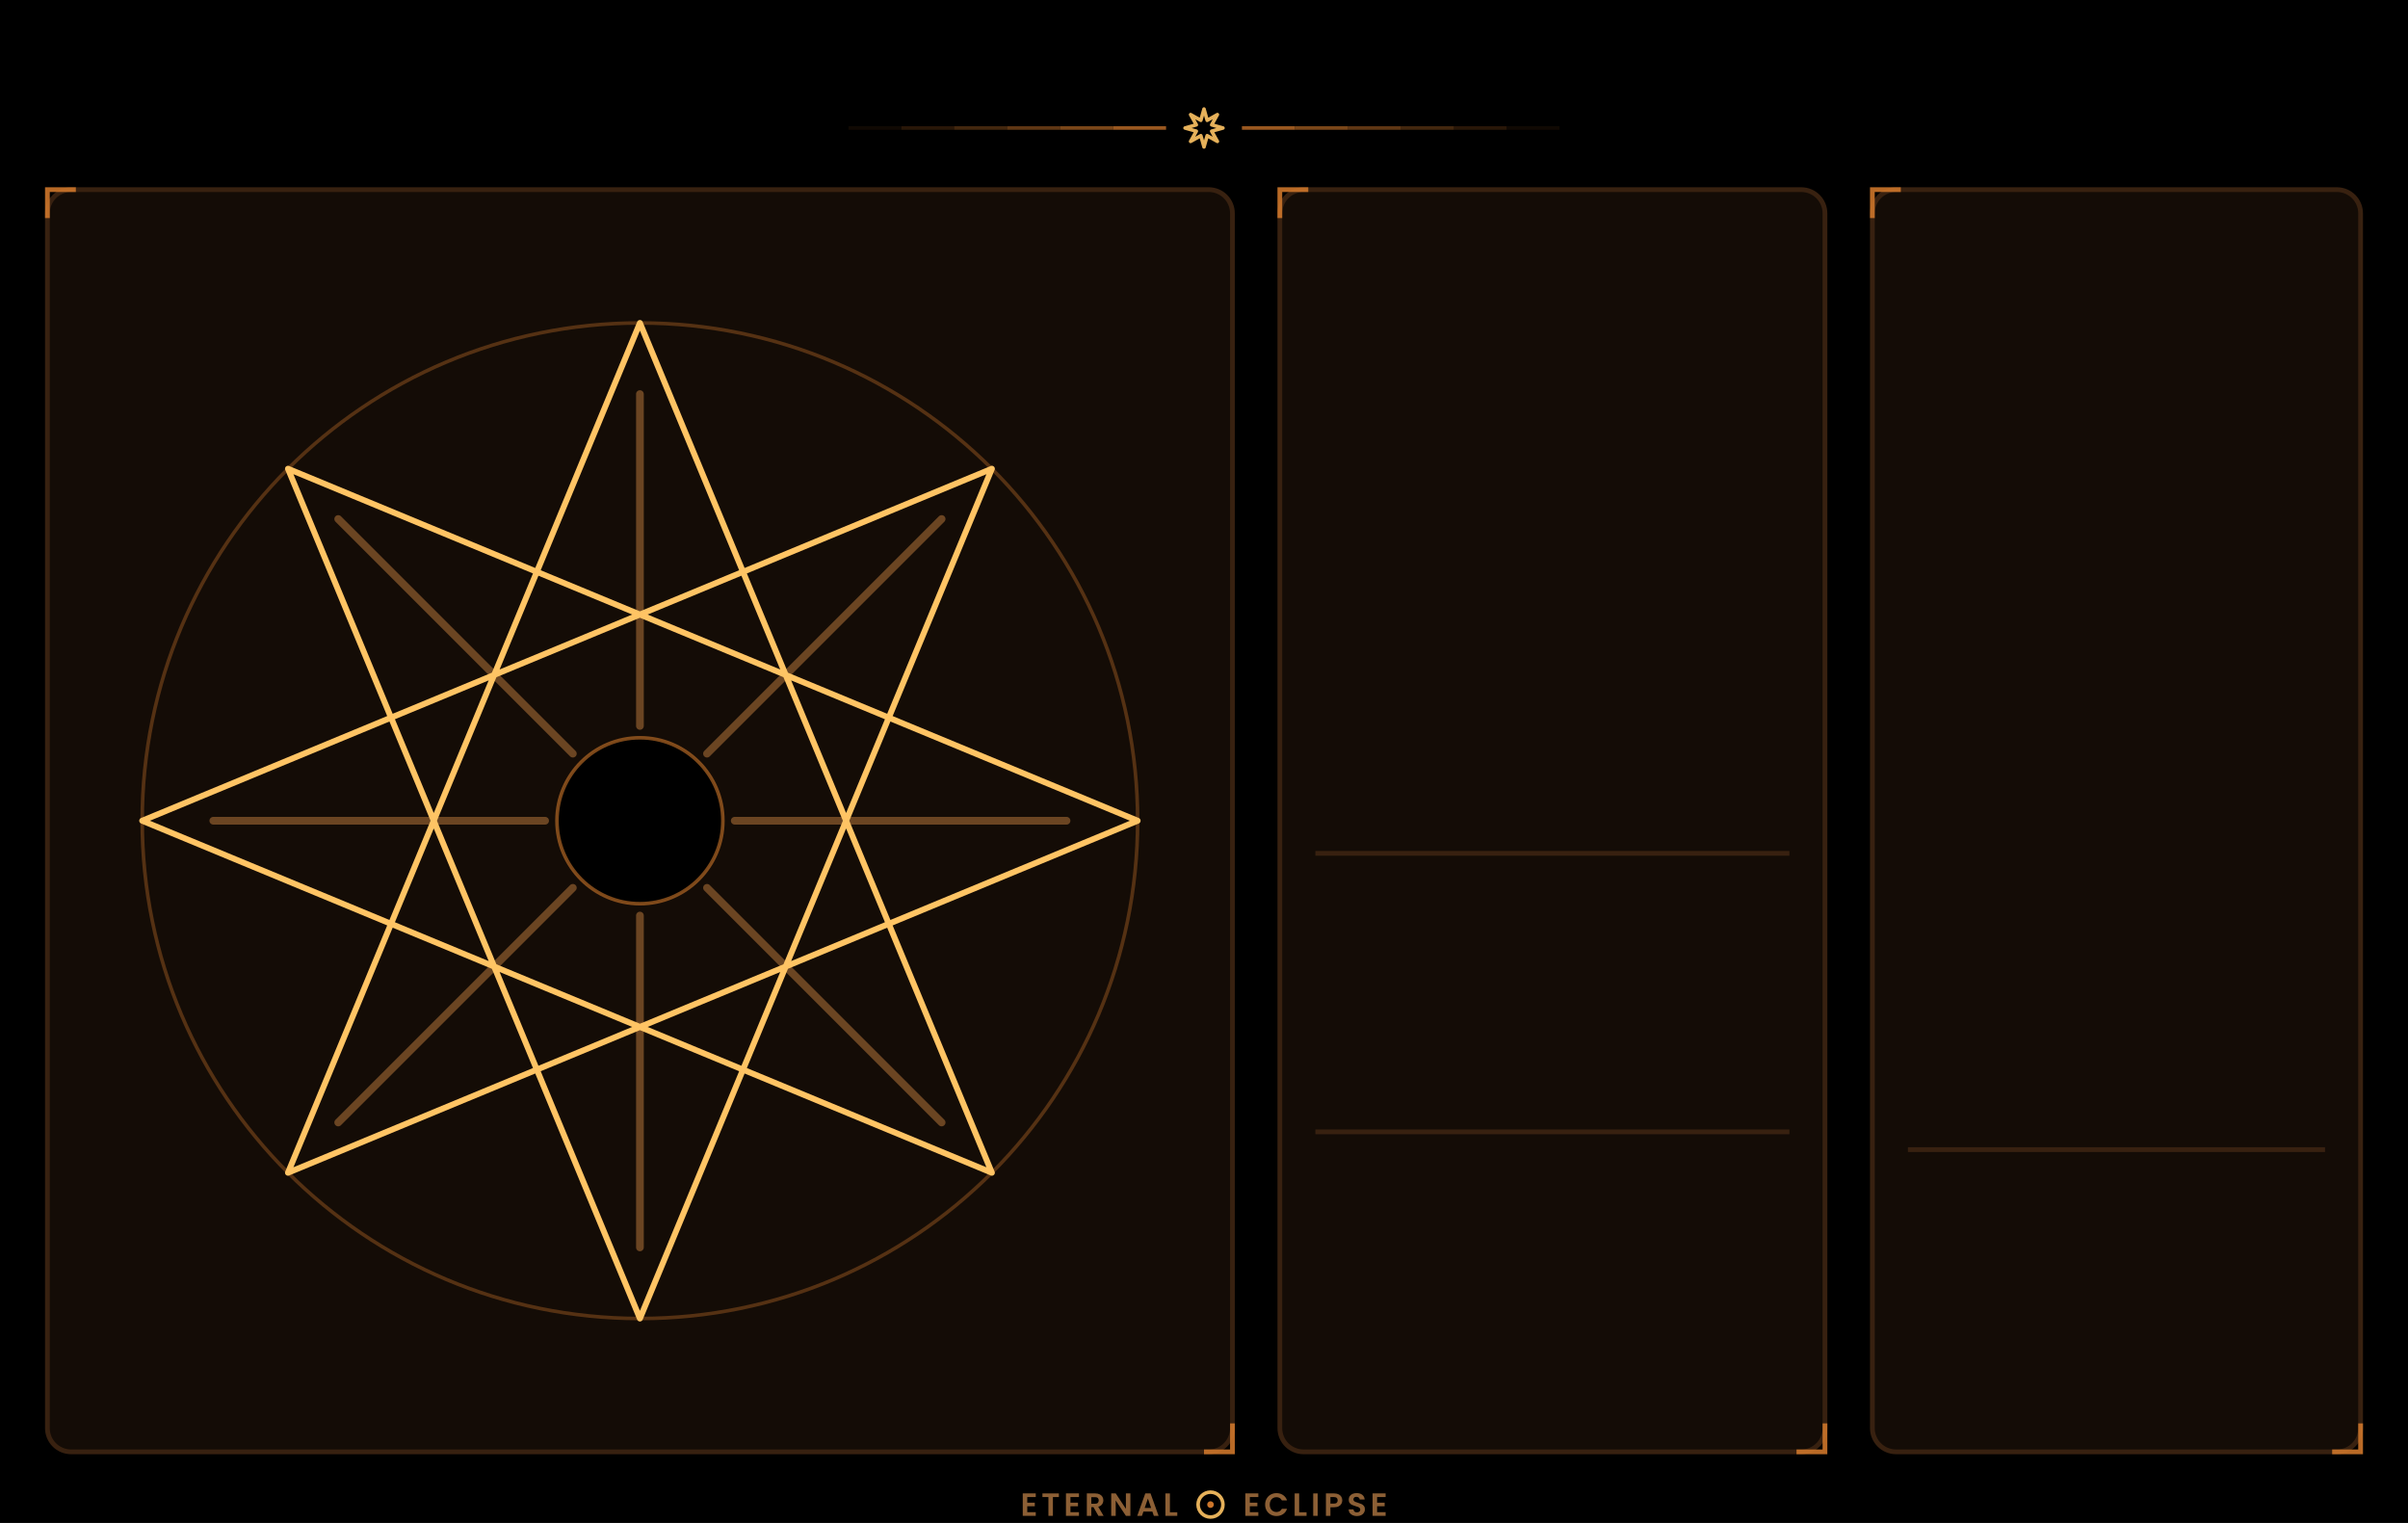
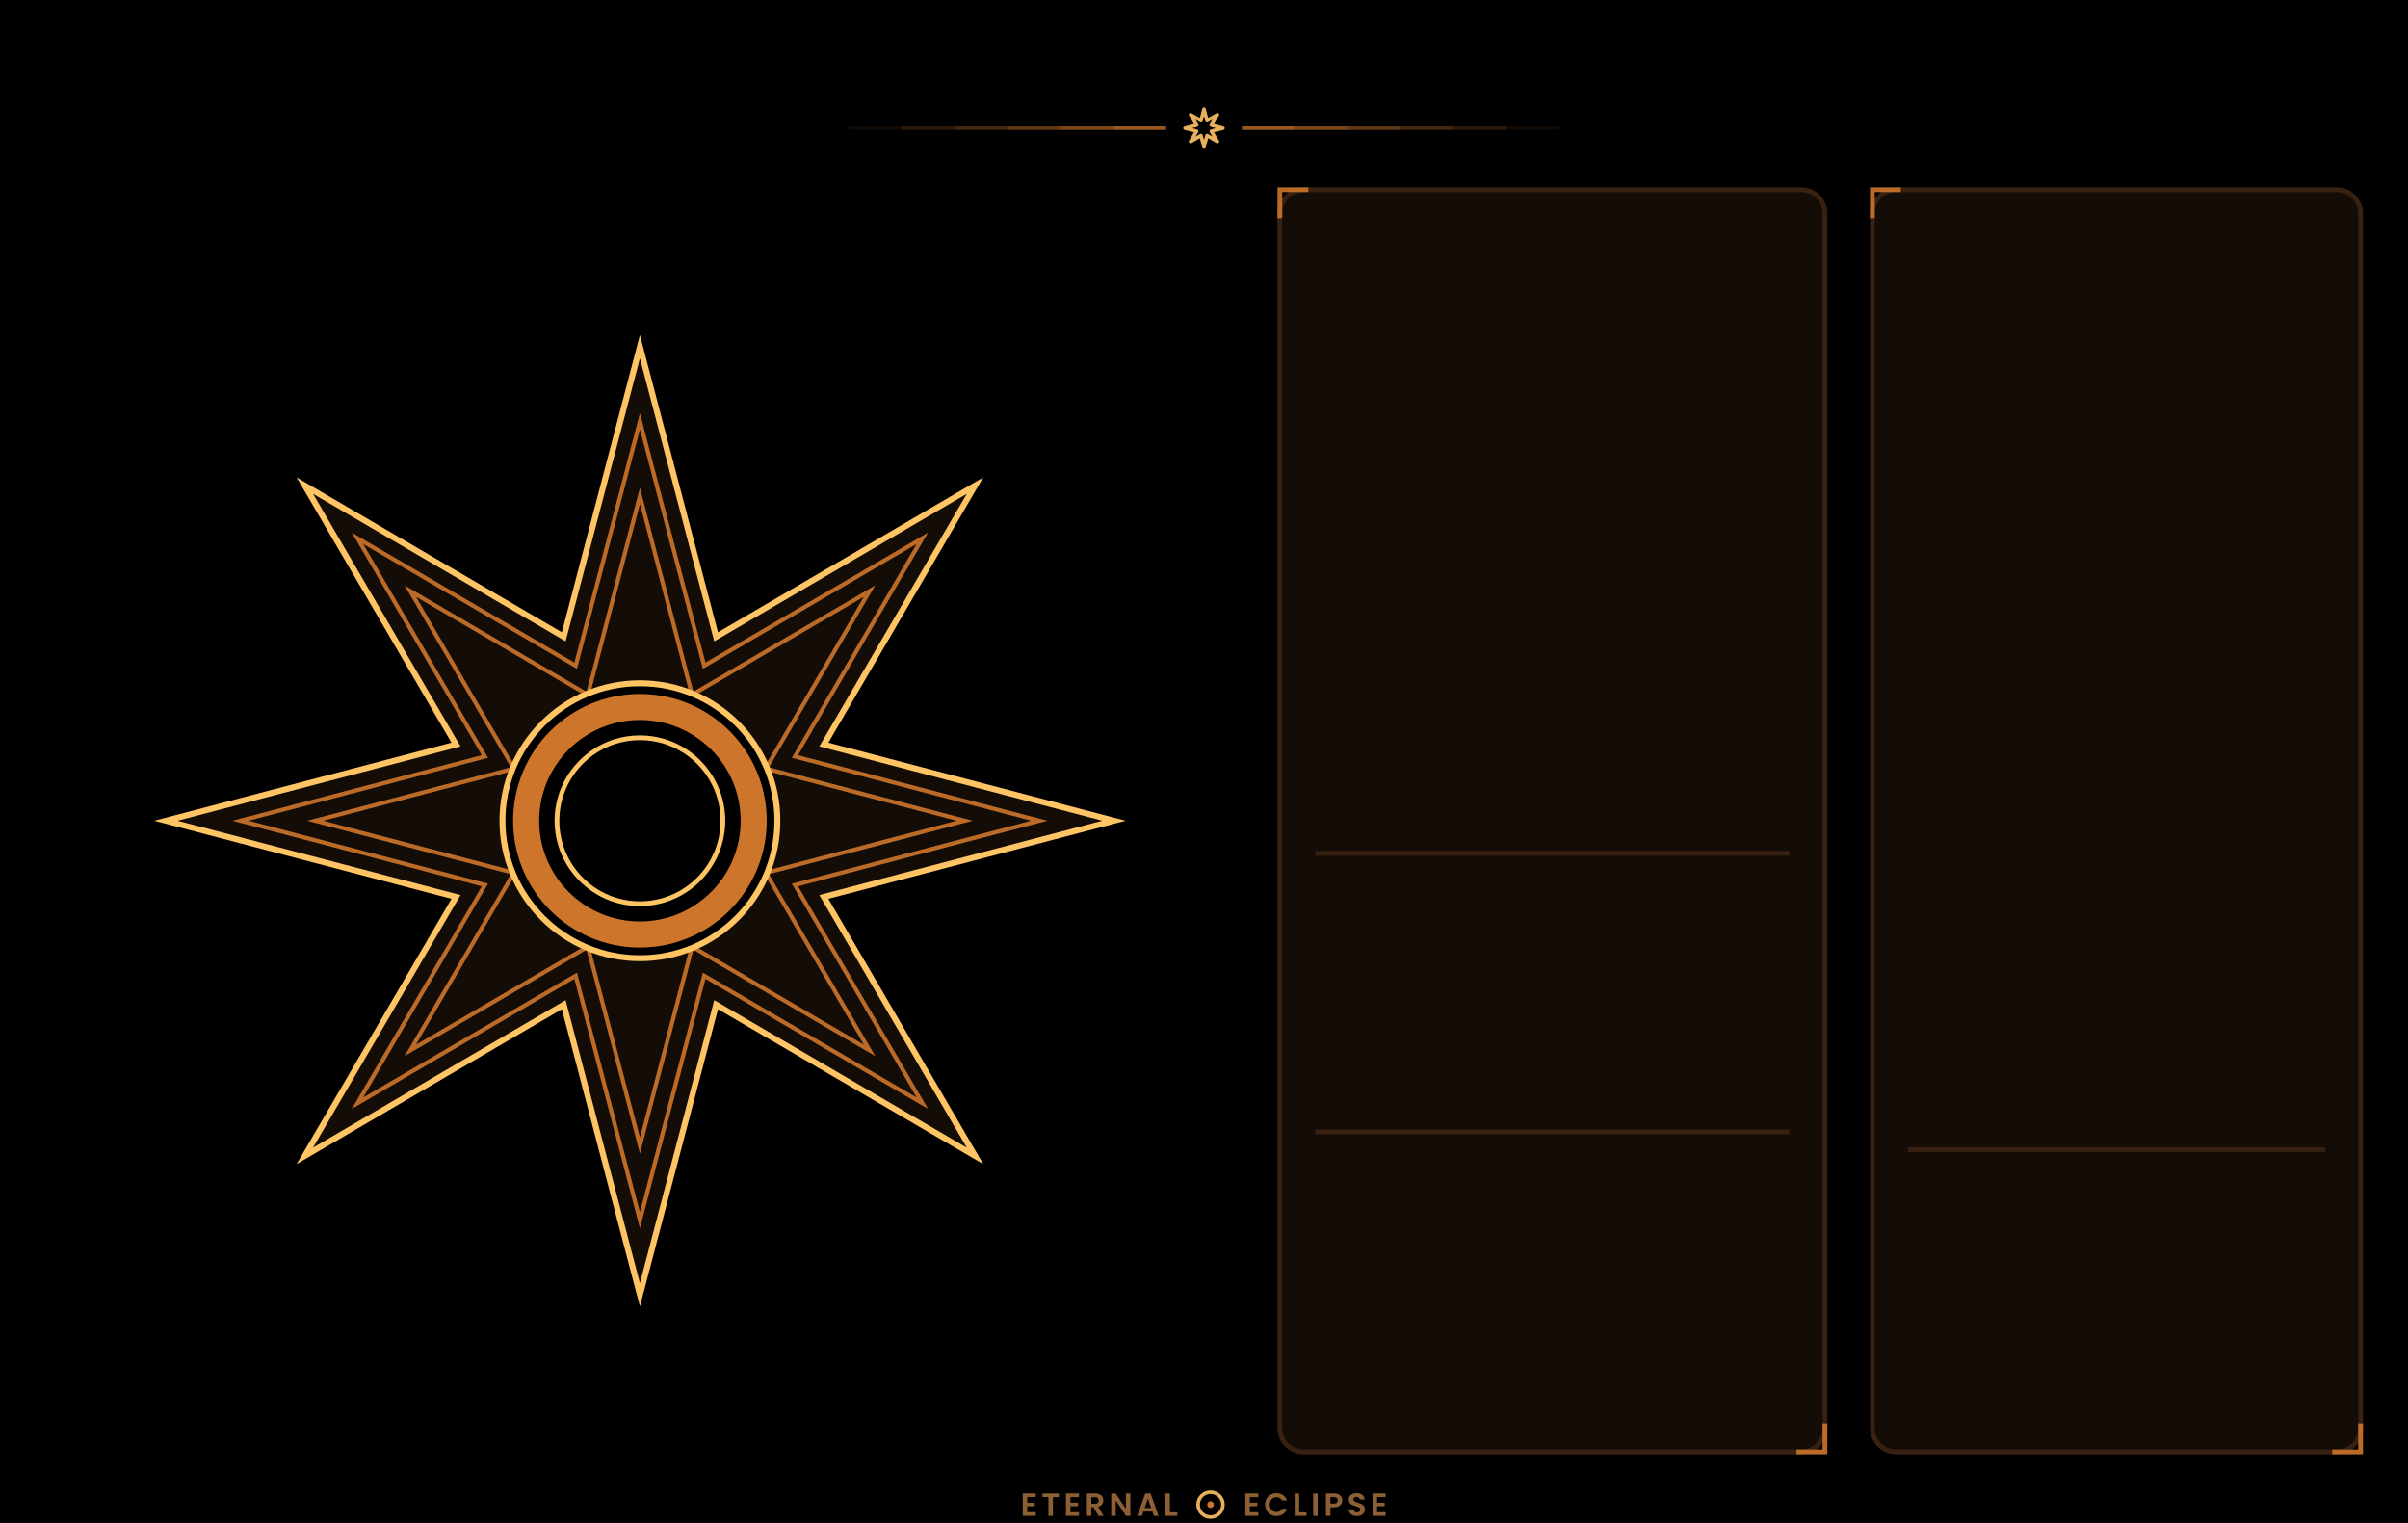
<svg xmlns="http://www.w3.org/2000/svg" width="203.2mm" height="128.5mm" viewBox="0 0 203.2 128.5">
  <rect x="0" y="0" width="203.2" height="128.5" fill="#000000" />
  <g stroke="#cd762b" stroke-width="0.3">
    <line x1="71.60" y1="10.8" x2="76.07" y2="10.8" stroke-opacity="0.08" />
    <line x1="76.07" y1="10.8" x2="80.53" y2="10.8" stroke-opacity="0.2" />
    <line x1="80.53" y1="10.8" x2="85.00" y2="10.8" stroke-opacity="0.33" />
    <line x1="85.00" y1="10.8" x2="89.47" y2="10.8" stroke-opacity="0.47" />
    <line x1="89.47" y1="10.8" x2="93.93" y2="10.8" stroke-opacity="0.6" />
    <line x1="93.93" y1="10.8" x2="98.40" y2="10.8" stroke-opacity="0.75" />
    <line x1="104.80" y1="10.8" x2="109.27" y2="10.8" stroke-opacity="0.75" />
    <line x1="109.27" y1="10.8" x2="113.73" y2="10.8" stroke-opacity="0.6" />
    <line x1="113.73" y1="10.8" x2="118.20" y2="10.8" stroke-opacity="0.47" />
    <line x1="118.20" y1="10.8" x2="122.67" y2="10.8" stroke-opacity="0.33" />
    <line x1="122.67" y1="10.8" x2="127.13" y2="10.8" stroke-opacity="0.2" />
    <line x1="127.13" y1="10.8" x2="131.60" y2="10.8" stroke-opacity="0.08" />
  </g>
-   <path d="M 101.600,9.200 L 101.868,10.153 L 102.731,9.669 L 102.247,10.532 L 103.200,10.800 L 102.247,11.068 L 102.731,11.931 L 101.868,11.447 L 101.600,12.400 L 101.332,11.447 L 100.469,11.931 L 100.953,11.068 L 100.000,10.800 L 100.953,10.532 L 100.469,9.669 L 101.332,10.153 Z" fill="none" stroke="#ffc464" stroke-width="0.3" stroke-opacity="0.9" stroke-linejoin="round" />
-   <rect x="4.00" y="16.00" width="100.00" height="106.50" rx="2" fill="#140c06" stroke="#382110" stroke-width="0.4" />
-   <circle cx="54.00" cy="69.25" r="42.00" fill="none" stroke="#cd762b" stroke-width="0.3" stroke-opacity="0.35" />
-   <g stroke="#6b4522" stroke-width="0.65" stroke-linecap="round">
-     <line x1="54.00" y1="61.25" x2="54.00" y2="33.25" />
-     <line x1="59.66" y1="63.59" x2="79.46" y2="43.79" />
-     <line x1="62.00" y1="69.25" x2="90.00" y2="69.25" />
-     <line x1="59.66" y1="74.91" x2="79.46" y2="94.71" />
-     <line x1="54.00" y1="77.25" x2="54.00" y2="105.25" />
-     <line x1="48.34" y1="74.91" x2="28.54" y2="94.71" />
-     <line x1="46.00" y1="69.25" x2="18.00" y2="69.25" />
-     <line x1="48.34" y1="63.59" x2="28.54" y2="43.79" />
-   </g>
-   <path d="M 54.00,27.25 L 83.70,98.95 L 12.00,69.25 L 83.70,39.55 L 54.00,111.25 L 24.30,39.55 L 96.00,69.25 L 24.30,98.95 Z" fill="none" stroke="#ffc464" stroke-width="0.5" stroke-linejoin="round" />
-   <circle cx="54.00" cy="69.25" r="7" fill="#000000" stroke="#cd762b" stroke-width="0.3" stroke-opacity="0.6" />
+   <path d="M 101.600,9.200 L 101.857,10.179 L 102.731,9.669 L 102.221,10.543 L 103.200,10.800 L 102.221,11.057 L 102.731,11.931 L 101.857,11.421 L 101.600,12.400 L 101.343,11.421 L 100.469,11.931 L 100.979,11.057 L 100.000,10.800 L 100.979,10.543 L 100.469,9.669 L 101.343,10.179 Z" fill="none" stroke="#ffc464" stroke-width="0.3" stroke-opacity="0.9" stroke-linejoin="round" />
+   <path d="M 54.00,29.25 L 60.43,53.73 L 82.28,40.97 L 69.52,62.82 L 94.00,69.25 L 69.52,75.68 L 82.28,97.53 L 60.43,84.77 L 54.00,109.25 L 47.57,84.77 L 25.72,97.53 L 38.48,75.68 L 14.00,69.25 L 38.48,62.82 L 25.72,40.97 L 47.57,53.73 Z" fill="#140c06" stroke="#ffc464" stroke-width="0.5" stroke-linejoin="miter" stroke-miterlimit="12" />
+   <path d="M 54.00,35.55 L 59.42,56.17 L 77.83,45.42 L 67.08,63.83 L 87.70,69.25 L 67.08,74.67 L 77.83,93.08 L 59.42,82.33 L 54.00,102.95 L 48.58,82.33 L 30.17,93.08 L 40.92,74.67 L 20.30,69.25 L 40.92,63.83 L 30.17,45.42 L 48.58,56.17 Z" fill="none" stroke="#cd762b" stroke-width="0.35" stroke-opacity="0.9" stroke-linejoin="miter" stroke-miterlimit="12" />
+   <path d="M 54.00,41.85 L 58.40,58.62 L 73.38,49.87 L 64.63,64.85 L 81.40,69.25 L 64.63,73.65 L 73.38,88.63 L 58.40,79.88 L 54.00,96.65 L 49.60,79.88 L 34.62,88.63 L 43.37,73.65 L 26.60,69.25 L 43.37,64.85 L 34.62,49.87 L 49.60,58.62 Z" fill="none" stroke="#cd762b" stroke-width="0.35" stroke-opacity="0.9" stroke-linejoin="miter" stroke-miterlimit="12" />
+   <circle cx="54.00" cy="69.25" r="11.6" fill="#000000" stroke="#ffc464" stroke-width="0.5" />
+   <circle cx="54.00" cy="69.25" r="9.6" fill="none" stroke="#cd762b" stroke-width="2.2" />
+   <circle cx="54.00" cy="69.25" r="7.0" fill="none" stroke="#ffc464" stroke-width="0.4" />
  <rect x="108.00" y="16.00" width="46.00" height="106.50" rx="2" fill="#140c06" stroke="#382110" stroke-width="0.4" />
  <line x1="111.00" y1="72" x2="151.00" y2="72" stroke="#382110" stroke-width="0.4" />
  <line x1="111.00" y1="95.5" x2="151.00" y2="95.5" stroke="#382110" stroke-width="0.4" />
  <rect x="158.00" y="16.00" width="41.20" height="106.50" rx="2" fill="#140c06" stroke="#382110" stroke-width="0.4" />
  <line x1="161.00" y1="97" x2="196.20" y2="97" stroke="#382110" stroke-width="0.4" />
  <g fill="none" stroke="#cd762b" stroke-width="0.4" stroke-opacity="0.9">
-     <path d="M 4.00,18.40 L 4.00,16.00 L 6.40,16.00" />
-     <path d="M 104.00,120.10 L 104.00,122.50 L 101.60,122.50" />
    <path d="M 108.00,18.40 L 108.00,16.00 L 110.40,16.00" />
    <path d="M 154.00,120.10 L 154.00,122.50 L 151.60,122.50" />
    <path d="M 158.00,18.40 L 158.00,16.00 L 160.40,16.00" />
    <path d="M 199.20,120.10 L 199.20,122.50 L 196.80,122.50" />
  </g>
  <g transform="translate(101.6 127.9)">
    <g fill="#9c6a3b" fill-opacity="0.9">
      <path d="M-14.915 -1.586V-1.111H-14.278V-0.810H-14.915V-0.309H-14.197V0.000H-15.295V-1.895H-14.197V-1.586Z" />
      <path d="M-12.245 -1.892V-1.586H-12.750V0.000H-13.129V-1.586H-13.633V-1.892Z" />
      <path d="M-11.270 -1.586V-1.111H-10.633V-0.810H-11.270V-0.309H-10.551V0.000H-11.649V-1.895H-10.551V-1.586Z" />
      <path d="M-8.911 0.000 -9.329 -0.737H-9.508V0.000H-9.887V-1.892H-9.177Q-8.957 -1.892 -8.803 -1.815Q-8.648 -1.737 -8.571 -1.606Q-8.494 -1.474 -8.494 -1.312Q-8.494 -1.125 -8.602 -0.974Q-8.711 -0.824 -8.925 -0.767L-8.472 0.000ZM-9.508 -1.022H-9.190Q-9.036 -1.022 -8.960 -1.096Q-8.884 -1.171 -8.884 -1.304Q-8.884 -1.434 -8.960 -1.506Q-9.036 -1.577 -9.190 -1.577H-9.508Z" />
      <path d="M-6.212 0.000H-6.591L-7.450 -1.298V0.000H-7.830V-1.895H-7.450L-6.591 -0.594V-1.895H-6.212Z" />
      <path d="M-4.357 -0.360H-5.111L-5.236 0.000H-5.634L-4.954 -1.895H-4.512L-3.832 0.000H-4.233ZM-4.460 -0.664 -4.734 -1.455 -5.008 -0.664Z" />
      <path d="M-2.877 -0.301H-2.254V0.000H-3.257V-1.892H-2.877Z" />
      <path d="M3.867 -1.586V-1.111H4.504V-0.810H3.867V-0.309H4.585V0.000H3.487V-1.895H4.585V-1.586Z" />
      <path d="M6.117 -1.916Q6.434 -1.916 6.672 -1.754Q6.911 -1.591 7.006 -1.304H6.569Q6.504 -1.439 6.386 -1.507Q6.268 -1.575 6.114 -1.575Q5.948 -1.575 5.820 -1.498Q5.691 -1.420 5.619 -1.279Q5.547 -1.138 5.547 -0.949Q5.547 -0.762 5.619 -0.619Q5.691 -0.477 5.820 -0.400Q5.948 -0.323 6.114 -0.323Q6.268 -0.323 6.386 -0.392Q6.504 -0.461 6.569 -0.596H7.006Q6.911 -0.306 6.673 -0.145Q6.436 0.016 6.117 0.016Q5.845 0.016 5.627 -0.107Q5.409 -0.230 5.283 -0.450Q5.157 -0.669 5.157 -0.949Q5.157 -1.228 5.283 -1.449Q5.409 -1.670 5.627 -1.793Q5.845 -1.916 6.117 -1.916Z" />
      <path d="M8.030 -0.301H8.654V0.000H7.651V-1.892H8.030Z" />
      <path d="M9.594 -1.892V0.000H9.215V-1.892Z" />
      <path d="M10.985 -0.726H10.668V0.000H10.288V-1.892H10.985Q11.204 -1.892 11.359 -1.816Q11.513 -1.740 11.591 -1.607Q11.668 -1.474 11.668 -1.306Q11.668 -1.155 11.596 -1.022Q11.524 -0.889 11.371 -0.808Q11.218 -0.726 10.985 -0.726ZM11.278 -1.306Q11.278 -1.583 10.969 -1.583H10.668V-1.033H10.969Q11.126 -1.033 11.202 -1.104Q11.278 -1.176 11.278 -1.306Z" />
      <path d="M12.207 -0.545H12.614Q12.622 -0.428 12.697 -0.360Q12.771 -0.293 12.901 -0.293Q13.034 -0.293 13.110 -0.356Q13.186 -0.420 13.186 -0.523Q13.186 -0.607 13.134 -0.661Q13.083 -0.716 13.006 -0.747Q12.928 -0.778 12.793 -0.816Q12.609 -0.870 12.493 -0.923Q12.378 -0.976 12.296 -1.083Q12.213 -1.190 12.213 -1.369Q12.213 -1.537 12.297 -1.661Q12.381 -1.786 12.533 -1.853Q12.685 -1.919 12.880 -1.919Q13.172 -1.919 13.355 -1.777Q13.538 -1.634 13.557 -1.380H13.140Q13.134 -1.477 13.057 -1.541Q12.980 -1.605 12.853 -1.605Q12.741 -1.605 12.675 -1.548Q12.609 -1.491 12.609 -1.382Q12.609 -1.306 12.659 -1.256Q12.709 -1.206 12.783 -1.175Q12.858 -1.144 12.994 -1.103Q13.178 -1.049 13.294 -0.995Q13.411 -0.941 13.495 -0.832Q13.579 -0.724 13.579 -0.548Q13.579 -0.396 13.500 -0.266Q13.422 -0.136 13.270 -0.058Q13.118 0.019 12.909 0.019Q12.712 0.019 12.553 -0.049Q12.395 -0.117 12.302 -0.244Q12.210 -0.371 12.207 -0.545Z" />
      <path d="M14.606 -1.586V-1.111H15.243V-0.810H14.606V-0.309H15.325V0.000H14.227V-1.895H15.325V-1.586Z" />
    </g>
    <circle cx="0.550" cy="-0.950" r="1.05" fill="none" stroke="#ffc464" stroke-width="0.3" stroke-opacity="0.9" />
    <circle cx="0.550" cy="-0.950" r="0.28" fill="#cd762b" />
  </g>
</svg>
